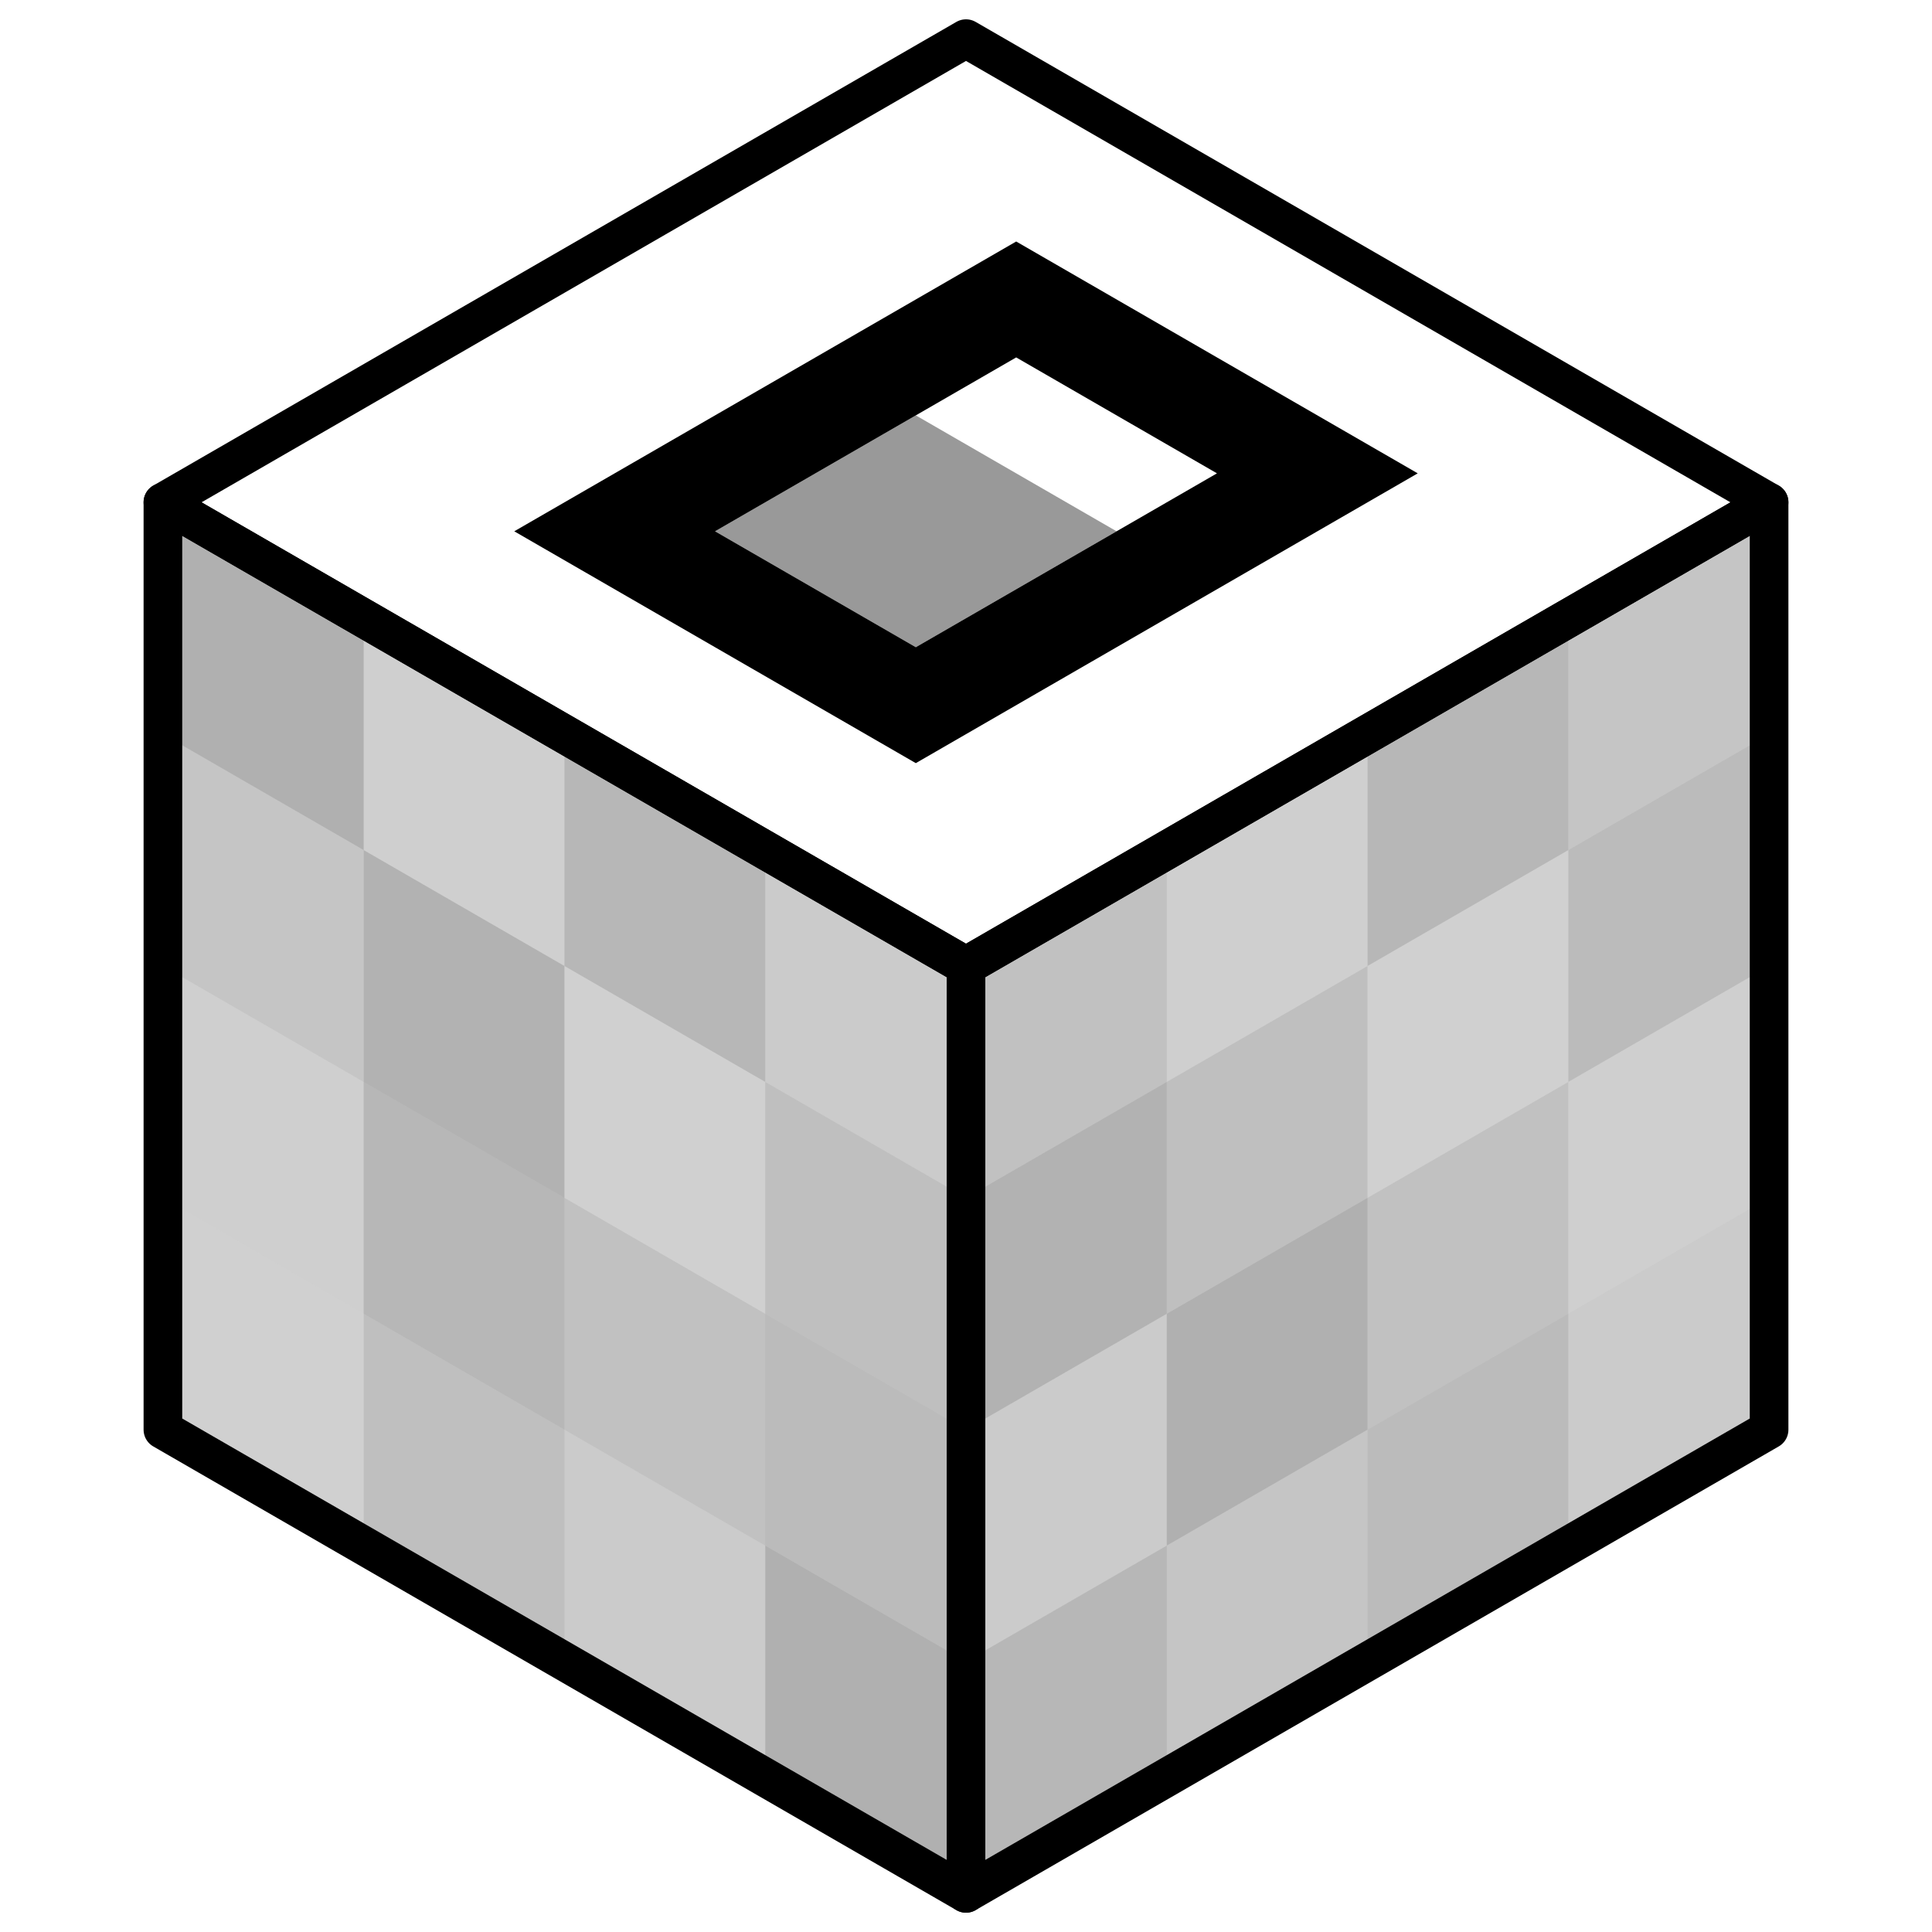
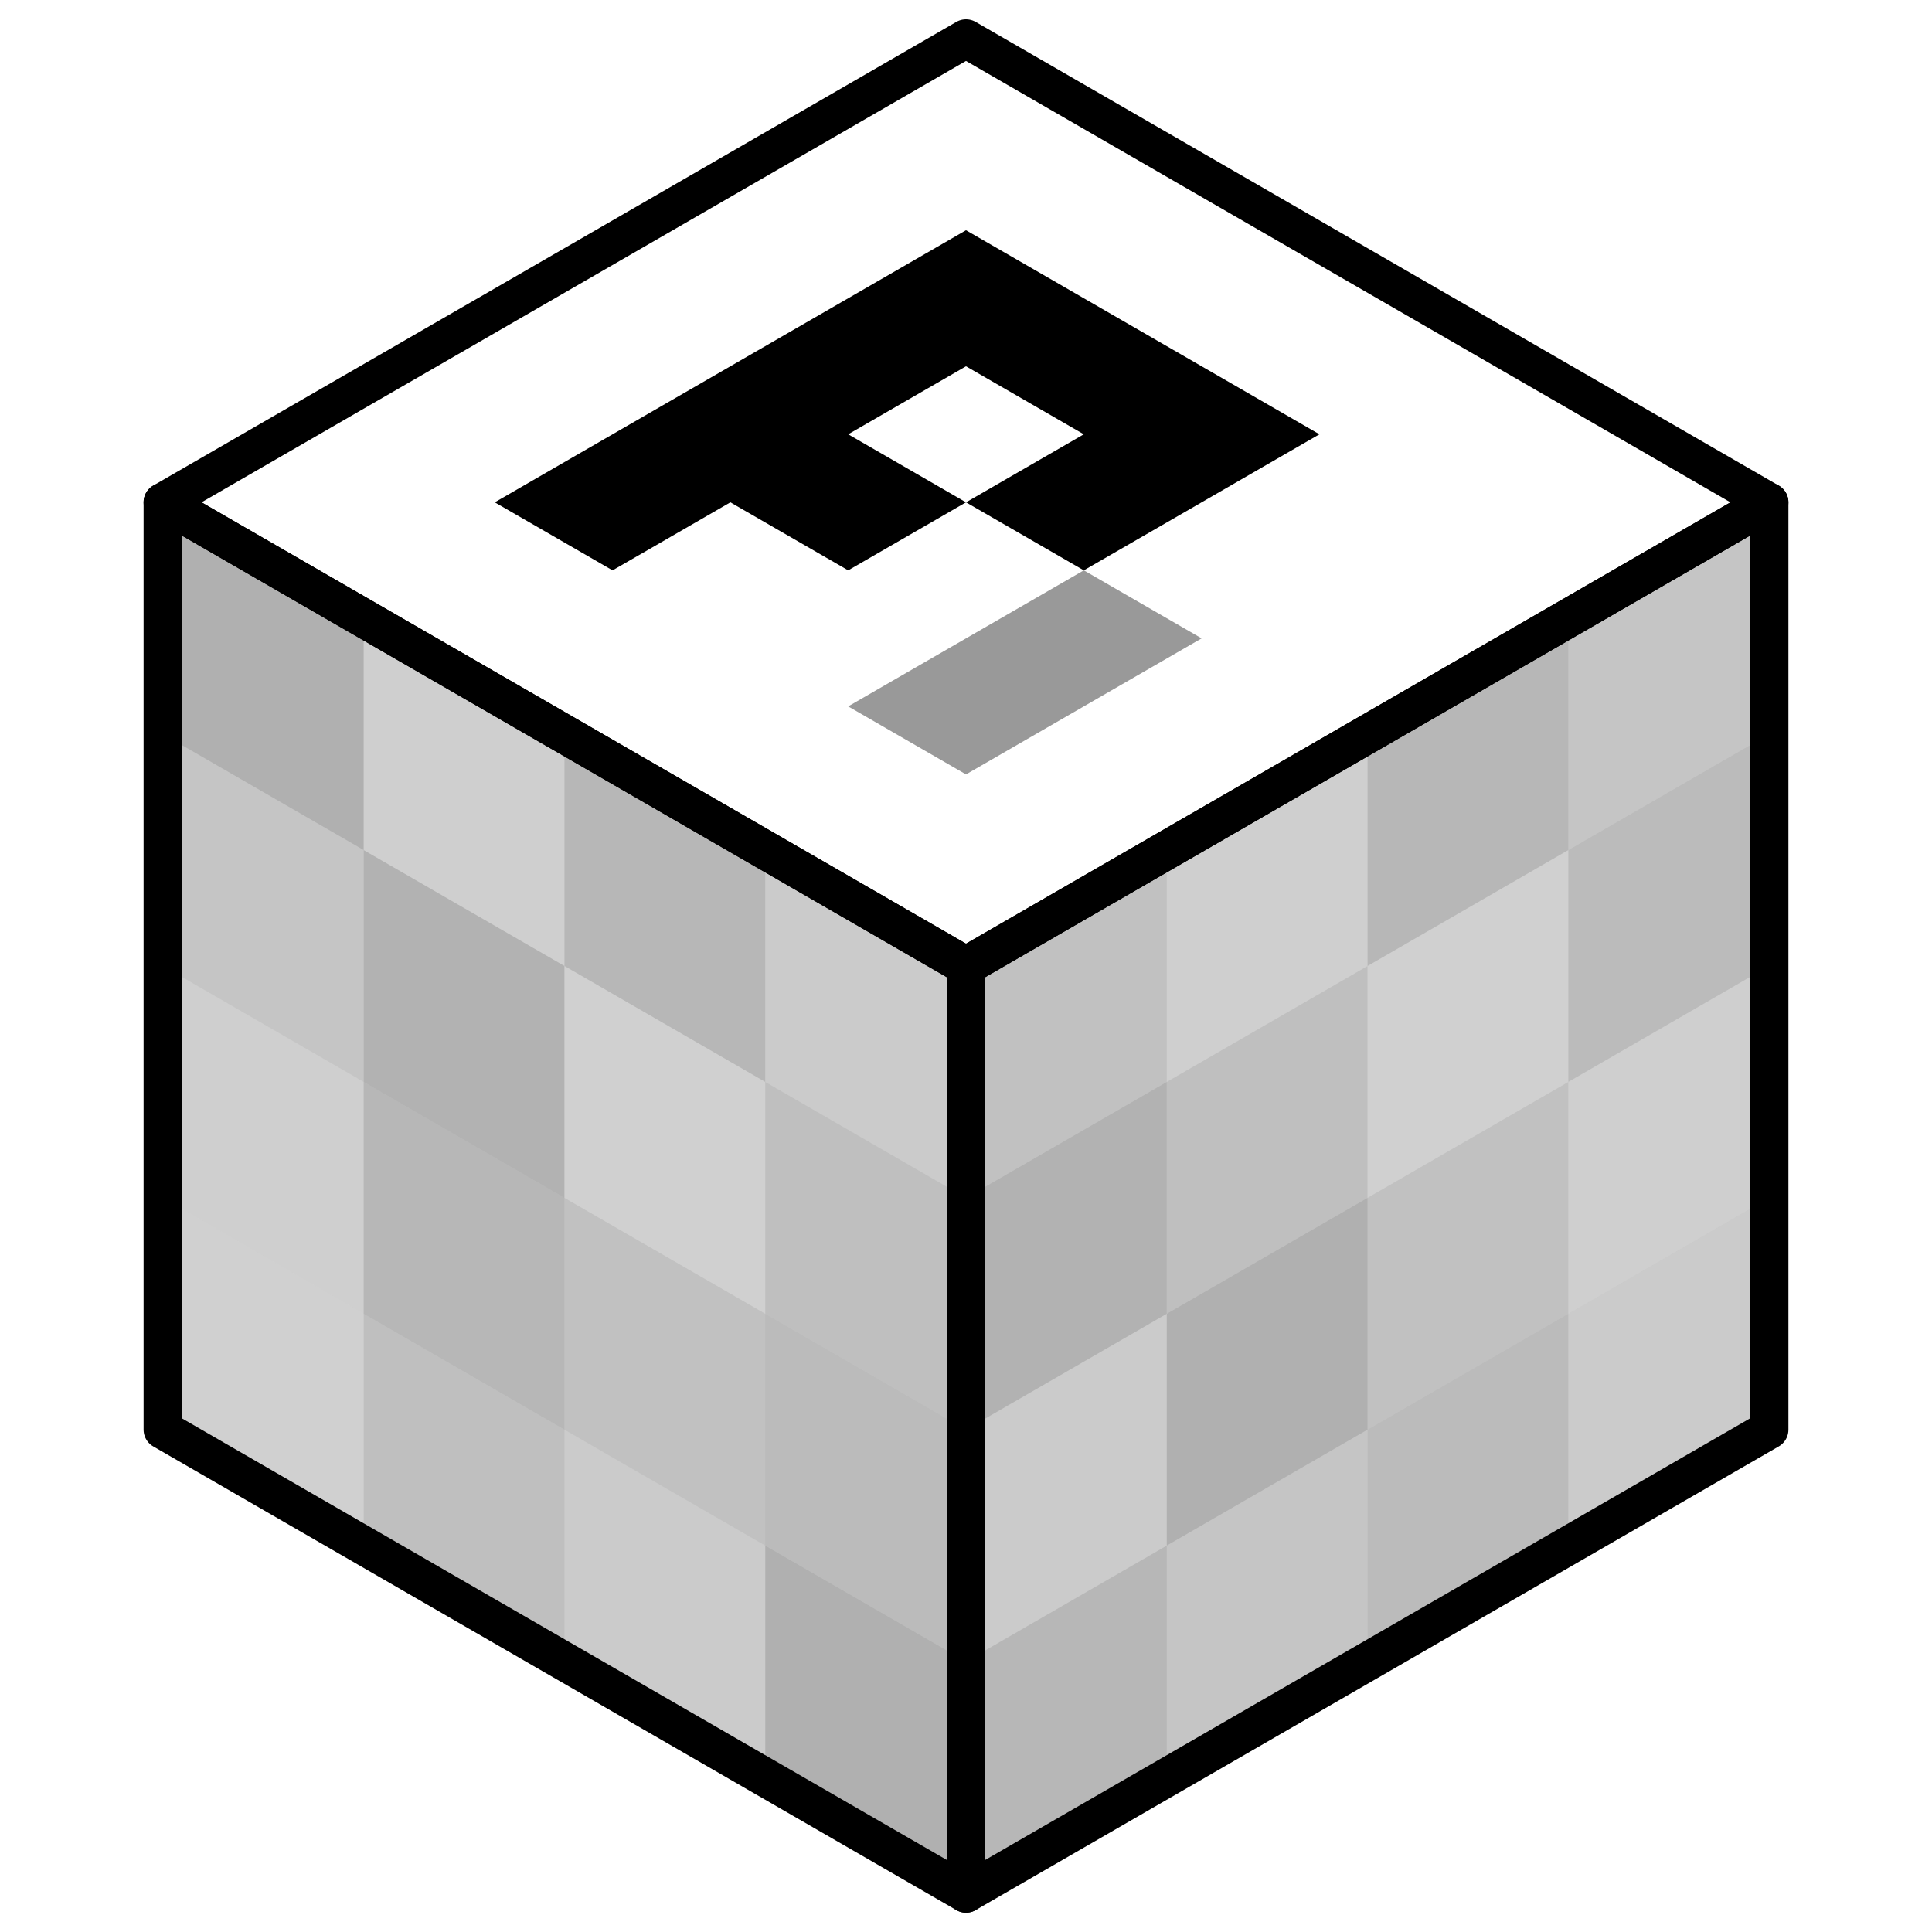
<svg xmlns="http://www.w3.org/2000/svg" width="100" height="100" viewBox="0 0 100 100" fill="none">
  <path d="M50 50 L8.432 26 L8.432 74 L50 98 Z" fill="black" fill-opacity="0.15" stroke="black" stroke-width="2" stroke-linejoin="round" />
  <path d="M50 50 L39.608 44 L39.608 56 L50 62 Z" fill="black" fill-opacity="0.07" />
  <path d="M39.608 44 L29.216 38 L29.216 50 L39.608 56 Z" fill="black" fill-opacity="0.16" />
  <path d="M29.216 38 L18.824 32 L18.824 44 L29.216 50 Z" fill="black" fill-opacity="0.05" />
  <path d="M18.824 32 L8.432 26 L8.432 38 L18.824 44 Z" fill="black" fill-opacity="0.19" />
  <path d="M50 62 L39.608 56 L39.608 68 L50 74 Z" fill="black" fill-opacity="0.12" />
  <path d="M39.608 56 L29.216 50 L29.216 62 L39.608 68 Z" fill="black" fill-opacity="0.04" />
  <path d="M29.216 50 L18.824 44 L18.824 56 L29.216 62 Z" fill="black" fill-opacity="0.18" />
  <path d="M18.824 44 L8.432 38 L8.432 50 L18.824 56 Z" fill="black" fill-opacity="0.09" />
  <path d="M50 74 L39.608 68 L39.608 80 L50 86 Z" fill="black" fill-opacity="0.14" />
  <path d="M39.608 68 L29.216 62 L29.216 74 L39.608 80 Z" fill="black" fill-opacity="0.11" />
  <path d="M29.216 62 L18.824 56 L18.824 68 L29.216 74 Z" fill="black" fill-opacity="0.16" />
  <path d="M18.824 56 L8.432 50 L8.432 62 L18.824 68 Z" fill="black" fill-opacity="0.05" />
  <path d="M50 86 L39.608 80 L39.608 92 L50 98 Z" fill="black" fill-opacity="0.19" />
  <path d="M39.608 80 L29.216 74 L29.216 86 L39.608 92 Z" fill="black" fill-opacity="0.07" />
  <path d="M29.216 74 L18.824 68 L18.824 80 L29.216 86 Z" fill="black" fill-opacity="0.12" />
  <path d="M18.824 68 L8.432 62 L8.432 74 L18.824 80 Z" fill="black" fill-opacity="0.04" />
  <path d="M50 50 L91.568 26 L91.568 74 L50 98 Z" fill="black" fill-opacity="0.15" stroke="black" stroke-width="2" stroke-linejoin="round" />
  <path d="M50 50 L60.392 44 L60.392 56 L50 62 Z" fill="black" fill-opacity="0.11" />
  <path d="M60.392 44 L70.784 38 L70.784 50 L60.392 56 Z" fill="black" fill-opacity="0.05" />
  <path d="M70.784 38 L81.176 32 L81.176 44 L70.784 50 Z" fill="black" fill-opacity="0.16" />
  <path d="M81.176 32 L91.568 26 L91.568 38 L81.176 44 Z" fill="black" fill-opacity="0.09" />
  <path d="M50 62 L60.392 56 L60.392 68 L50 74 Z" fill="black" fill-opacity="0.18" />
  <path d="M60.392 56 L70.784 50 L70.784 62 L60.392 68 Z" fill="black" fill-opacity="0.12" />
  <path d="M70.784 50 L81.176 44 L81.176 56 L70.784 62 Z" fill="black" fill-opacity="0.04" />
  <path d="M81.176 44 L91.568 38 L91.568 50 L81.176 56 Z" fill="black" fill-opacity="0.14" />
  <path d="M50 74 L60.392 68 L60.392 80 L50 86 Z" fill="black" fill-opacity="0.07" />
  <path d="M60.392 68 L70.784 62 L70.784 74 L60.392 80 Z" fill="black" fill-opacity="0.19" />
  <path d="M70.784 62 L81.176 56 L81.176 68 L70.784 74 Z" fill="black" fill-opacity="0.11" />
  <path d="M81.176 56 L91.568 50 L91.568 62 L81.176 68 Z" fill="black" fill-opacity="0.05" />
  <path d="M50 86 L60.392 80 L60.392 92 L50 98 Z" fill="black" fill-opacity="0.16" />
  <path d="M60.392 80 L70.784 74 L70.784 86 L60.392 92 Z" fill="black" fill-opacity="0.09" />
  <path d="M70.784 74 L81.176 68 L81.176 80 L70.784 86 Z" fill="black" fill-opacity="0.14" />
  <path d="M81.176 68 L91.568 62 L91.568 74 L81.176 80 Z" fill="black" fill-opacity="0.07" />
  <path d="M50 2 L8.432 26 L50 50 L91.568 26 Z" fill="none" stroke="black" stroke-width="2" stroke-linejoin="round" />
-   <g transform="matrix(0.866, 0.5, -0.866, 0.5, 50, 26) scale(0.75)">
-     <path fill-rule="evenodd" clip-rule="evenodd" d="M-16 -20 L16 -20 L16 20 L-16 20 Z M-8 -12 L-8 12 L8 12 L8 -12 Z" fill="black" />
-     <path d="M-8 -4 L8 -4 L8 12 L-8 12 Z" fill="black" fill-opacity="0.4" />
+   <g transform="matrix(0.866, 0.5, -0.866, 0.5, 50, 26) scale(0.06) translate(-400, -400)">
+     <path fill-rule="evenodd" clip-rule="evenodd" d="M165.29 165.29H517.36V400H400V517.36H282.65V634.72H165.29ZM282.65 282.65V400H400V282.65Z" fill="black" />
+     <path d="M517.36 400H634.72V634.72H517.36Z" fill="black" fill-opacity="0.4" />
  </g>
</svg>
